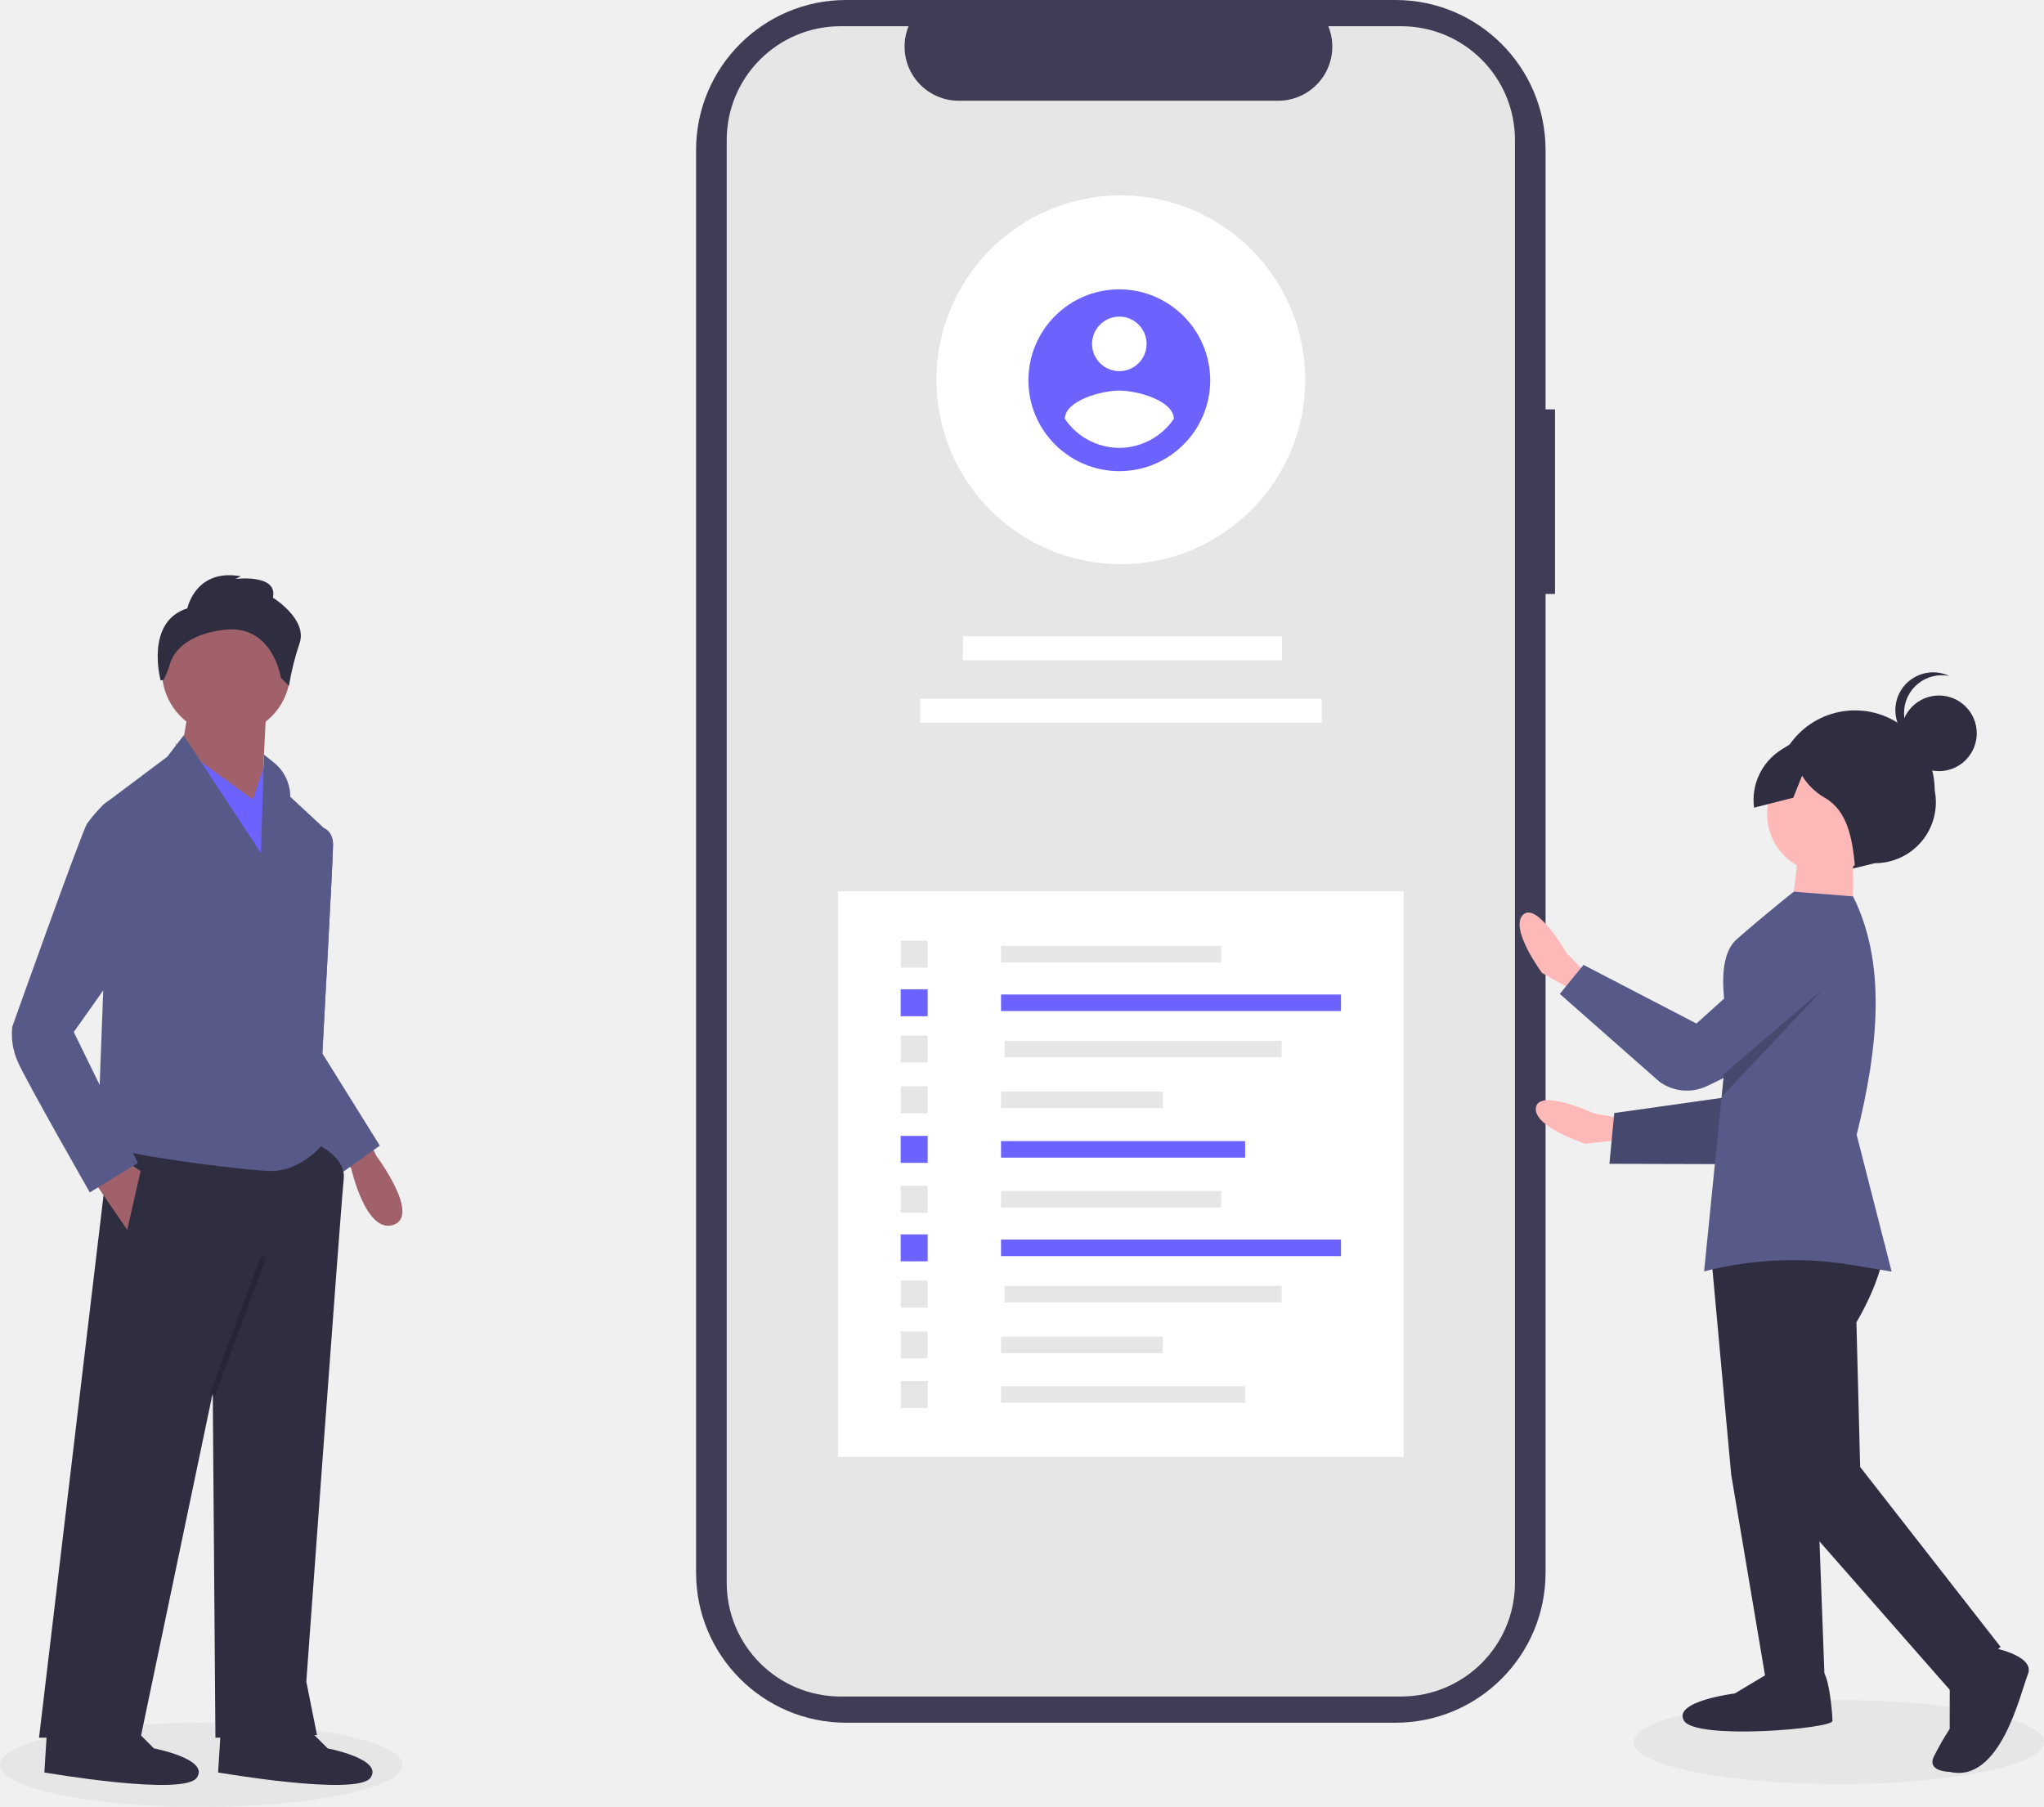
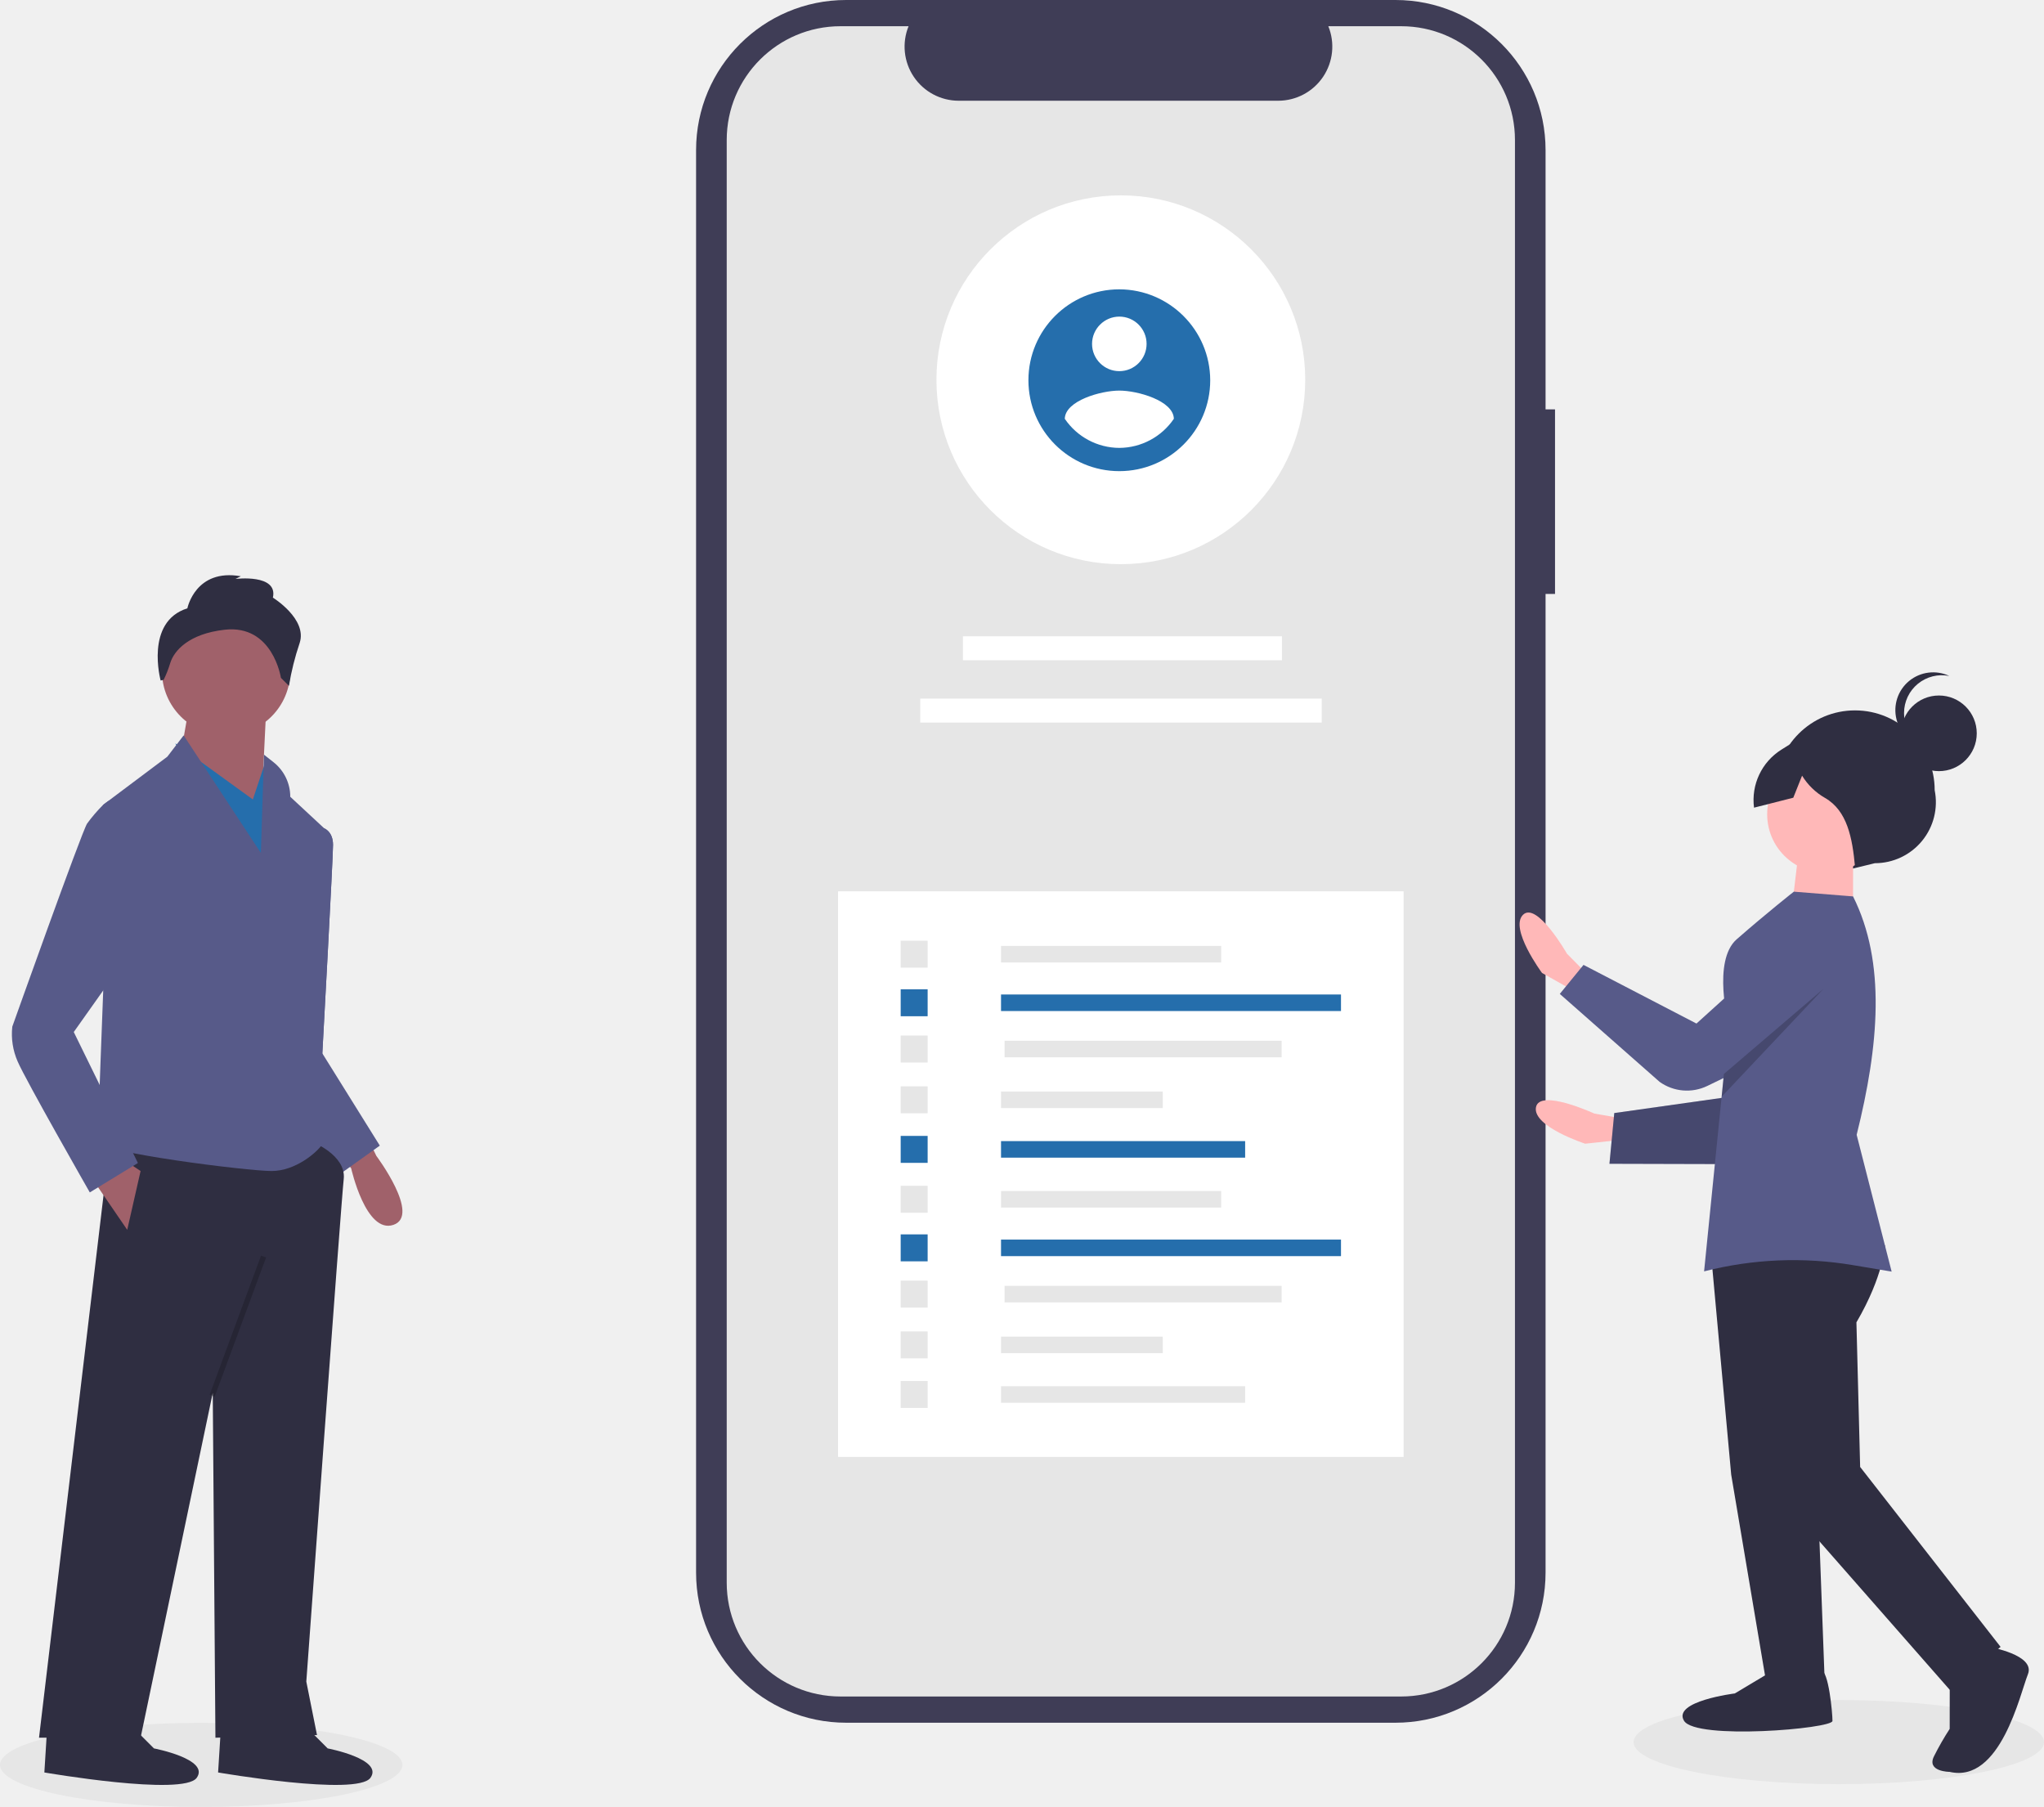
<svg xmlns="http://www.w3.org/2000/svg" id="a33e59cf-d648-43ac-a922-97b4db9e4e4a" data-name="Layer 1" width="806.276" height="712.737" viewBox="0 0 806.276 712.737">
  <ellipse cx="79.371" cy="696.145" rx="79.371" ry="16.591" fill="#e6e6e6" />
  <path d="M342.209,543.135l3.105,6.417s17.626,23.523,6.738,27.209-16.667-22.311-16.667-22.311l-2.879-3.638Z" transform="translate(-196.8618 -93.63157)" fill="#a0616a" />
  <path d="M321.905,421.621l2.897-1.226s3.429,1.226,3.429,6.498S324.014,509.133,324.014,509.133l8.435,42.175-11.598,2.109-17.924-39.011Z" transform="translate(-196.8618 -93.63157)" fill="#575a89" />
  <path d="M321.905,421.621l2.897-1.226s3.429,1.226,3.429,6.498S324.014,509.133,324.014,509.133l22.669,36.376-14.761,10.544-28.995-41.647Z" transform="translate(-196.8618 -93.63157)" fill="#575a89" />
  <path d="M319.797,543.927s13.707,5.272,12.652,14.761-14.761,198.221-14.761,198.221l4.217,21.087-40.066,1.054-1.054-136.013-28.468,136.013H212.251l28.468-239.341Z" transform="translate(-196.8618 -93.63157)" fill="#2f2e41" />
  <path d="M316.633,773.779l9.489,9.489s22.142,4.217,16.87,11.598-60.099-2.109-60.099-2.109l1.054-16.87Z" transform="translate(-196.8618 -93.63157)" fill="#2f2e41" />
  <path d="M248.1,773.779l9.489,9.489s22.142,4.217,16.87,11.598-60.099-2.109-60.099-2.109l1.054-16.87Z" transform="translate(-196.8618 -93.63157)" fill="#2f2e41" />
  <circle cx="89.195" cy="264.727" r="25.305" fill="#a0616a" />
  <polygon points="105.011 279.489 102.902 322.717 70.216 303.739 74.434 279.489 105.011 279.489" fill="#a0616a" />
-   <polygon points="69.162 293.195 99.739 315.337 105.011 299.521 114.5 324.826 109.228 370.164 69.162 293.195" fill="#6c63ff" />
+   <polygon points="69.162 293.195 99.739 315.337 105.011 299.521 114.5 324.826 109.228 370.164 69.162 293.195" fill="#256eac" />
  <path d="M269.302,383.702l30.462,46.354,1.222-38.755,3.752,2.957a17.388,17.388,0,0,1,6.625,13.656h0l14.761,13.707-5.272,52.718-1.054,62.208s6.326,5.272,4.217,8.435-10.544,10.544-20.033,10.544-68.534-7.381-68.534-11.598,2.109-59.044,2.109-59.044V411.077l25.305-18.979Z" transform="translate(-196.8618 -93.63157)" fill="#575a89" />
  <polygon points="36.477 465.057 50.184 485.09 55.455 461.894 49.129 457.676 36.477 465.057" fill="#a0616a" />
  <rect x="261.42" y="615.662" width="58.525" height="2.109" transform="translate(-585.4007 582.1884) rotate(-69.73678)" opacity="0.2" />
  <path d="M270.769,333.581s3.163-15.815,21.087-12.652l-2.109,1.054s16.87-2.109,14.761,7.381c0,0,13.707,8.435,10.544,17.924a107.284,107.284,0,0,0-4.217,16.87l-3.163-3.163s-3.163-21.087-22.142-18.979c-14.234,1.582-20.033,8.303-21.516,13.147a42.782,42.782,0,0,1-2.605,6.627l-1.184.26S253.899,338.853,270.769,333.581Z" transform="translate(-196.8618 -93.63157)" fill="#2f2e41" />
  <path d="M249.154,410.023l-9.598-.445-2,1.5a63.119,63.119,0,0,0-6.326,7.381c-2.109,3.163-29.522,80.132-29.522,80.132a26.867,26.867,0,0,0,2.109,13.707c3.163,7.381,28.468,51.664,28.468,51.664l18.979-11.598-25.305-51.664,17.924-25.305Z" transform="translate(-196.8618 -93.63157)" fill="#575a89" />
  <path d="M810.257,255.107h-3.734V152.828a59.196,59.196,0,0,0-59.197-59.197H530.634a59.196,59.196,0,0,0-59.197,59.197V713.94a59.196,59.196,0,0,0,59.197,59.197H747.327a59.196,59.196,0,0,0,59.197-59.197V327.911h3.734Z" transform="translate(-196.8618 -93.63157)" fill="#3f3d56" />
  <path d="M794.455,148.864V717.904a44.899,44.899,0,0,1-44.89,44.89H528.43a44.903,44.903,0,0,1-44.908-44.89V148.864a44.903,44.903,0,0,1,44.908-44.89H555.255a21.349,21.349,0,0,0,19.749,29.39h126.077a21.348,21.348,0,0,0,19.749-29.39h28.735A44.899,44.899,0,0,1,794.455,148.864Z" transform="translate(-196.8618 -93.63157)" fill="#e6e6e6" />
  <rect x="330.58" y="351.565" width="223.094" height="223.094" fill="#fff" />
  <rect x="379.838" y="250.974" width="125.838" height="9.458" fill="#fff" />
  <rect x="363.001" y="275.551" width="158.368" height="9.458" fill="#fff" />
  <rect x="394.865" y="373.102" width="86.842" height="6.527" fill="#e6e6e6" />
-   <rect x="394.865" y="392.264" width="134.103" height="6.527" fill="#6c63ff" />
+   <rect x="394.865" y="392.264" width="134.103" height="6.527" fill="#256eac" />
  <rect x="396.26" y="410.513" width="109.291" height="6.527" fill="#e6e6e6" />
  <rect x="394.865" y="430.536" width="63.802" height="6.527" fill="#e6e6e6" />
-   <rect x="394.865" y="450.095" width="96.294" height="6.527" fill="#6c63ff" />
+   <rect x="394.865" y="450.095" width="96.294" height="6.527" fill="#256eac" />
  <rect x="355.284" y="371.049" width="10.634" height="10.634" fill="#e6e6e6" />
-   <rect x="355.284" y="390.21" width="10.634" height="10.634" fill="#6c63ff" />
+   <rect x="355.284" y="390.21" width="10.634" height="10.634" fill="#256eac" />
  <rect x="355.284" y="408.459" width="10.634" height="10.634" fill="#e6e6e6" />
  <rect x="355.284" y="428.483" width="10.634" height="10.634" fill="#e6e6e6" />
-   <rect x="355.284" y="448.042" width="10.634" height="10.634" fill="#6c63ff" />
+   <rect x="355.284" y="448.042" width="10.634" height="10.634" fill="#256eac" />
  <rect x="394.865" y="469.776" width="86.842" height="6.527" fill="#e6e6e6" />
-   <rect x="394.865" y="488.937" width="134.103" height="6.527" fill="#6c63ff" />
+   <rect x="394.865" y="488.937" width="134.103" height="6.527" fill="#256eac" />
  <rect x="396.26" y="507.187" width="109.291" height="6.527" fill="#e6e6e6" />
  <rect x="394.865" y="527.21" width="63.802" height="6.527" fill="#e6e6e6" />
  <rect x="394.865" y="546.769" width="96.294" height="6.527" fill="#e6e6e6" />
  <rect x="355.284" y="467.722" width="10.634" height="10.634" fill="#e6e6e6" />
-   <rect x="355.284" y="486.884" width="10.634" height="10.634" fill="#6c63ff" />
+   <rect x="355.284" y="486.884" width="10.634" height="10.634" fill="#256eac" />
  <rect x="355.284" y="505.133" width="10.634" height="10.634" fill="#e6e6e6" />
  <rect x="355.284" y="525.157" width="10.634" height="10.634" fill="#e6e6e6" />
  <rect x="355.284" y="544.715" width="10.634" height="10.634" fill="#e6e6e6" />
  <circle cx="442.126" cy="149.795" r="72.736" fill="#fff" />
-   <path d="M638.388,207.756a35.856,35.856,0,1,0,35.856,35.856A35.961,35.961,0,0,0,638.388,207.756Zm0,10.757A10.757,10.757,0,1,1,627.631,229.27a10.793,10.793,0,0,1,10.757-10.757Zm0,51.784a26.121,26.121,0,0,1-21.514-11.481c.172-7.171,14.342-11.119,21.514-11.119s21.341,3.948,21.514,11.119a26.164,26.164,0,0,1-21.514,11.481Z" transform="translate(-196.8618 -93.63157)" fill="#6c63ff" />
+   <path d="M638.388,207.756a35.856,35.856,0,1,0,35.856,35.856A35.961,35.961,0,0,0,638.388,207.756Zm0,10.757A10.757,10.757,0,1,1,627.631,229.27a10.793,10.793,0,0,1,10.757-10.757Zm0,51.784a26.121,26.121,0,0,1-21.514-11.481c.172-7.171,14.342-11.119,21.514-11.119s21.341,3.948,21.514,11.119a26.164,26.164,0,0,1-21.514,11.481Z" transform="translate(-196.8618 -93.63157)" fill="#256eac" />
  <ellipse cx="725.333" cy="687.145" rx="80.943" ry="16.591" fill="#e6e6e6" />
  <path d="M836.406,534.708,825.775,532.864s-21.726-10.026-23.043-2.433S822.149,544.75,822.149,544.75l22.315-2.387Z" transform="translate(-196.8618 -93.63157)" fill="#ffb8b8" />
  <polygon points="701.374 364.197 686.483 432.01 636.77 439.031 634.864 459.037 698.973 459.207 731.035 400.629 701.374 364.197" fill="#575a89" />
  <polygon points="701.374 364.197 686.483 432.01 636.77 439.031 634.864 459.037 698.973 459.207 731.035 400.629 701.374 364.197" opacity="0.2" />
  <path d="M822.565,477.495l-7.586-7.672s-11.872-20.775-17.352-15.356,7.5,22.93,7.5,22.93l19.556,11.009Z" transform="translate(-196.8618 -93.63157)" fill="#ffb8b8" />
  <path d="M927.075,436.386l9.34-2.277a24.044,24.044,0,0,0,23.598-28.806v0a31.428,31.428,0,0,0-31.388-31.467h-0a31.428,31.428,0,0,0-31.467,31.388v0A24.974,24.974,0,0,0,927.075,436.386Z" transform="translate(-196.8618 -93.63157)" fill="#2f2e41" />
  <polygon points="675.283 498.398 682.885 581.64 696.654 663.348 719.774 663.377 716.792 583.224 704.584 486.104 675.283 498.398" fill="#2f2e41" />
  <path d="M896.605,752.359l-15.425,9.229s-24.665,3.052-20.051,10.764,58.567,3.156,58.571.074-1.516-20.039-4.599-20.043Z" transform="translate(-196.8618 -93.63157)" fill="#2f2e41" />
  <path d="M940.391,584.838s-.434,11.901-11.246,30.383l1.47,57.031,55.399,70.971L965.955,760.153l-67.722-77.152-16.839-92.502L903,568.948Z" transform="translate(-196.8618 -93.63157)" fill="#2f2e41" />
  <path d="M981.39,743.218s18.492,3.106,15.4,10.809-10.844,43.144-30.875,38.495c0,0-9.248-.012-6.158-6.173a111.496,111.496,0,0,1,6.179-10.782l.025-20.037Z" transform="translate(-196.8618 -93.63157)" fill="#2f2e41" />
  <circle cx="720.204" cy="321.2" r="23.12" fill="#ffb8b8" />
  <polygon points="730.974 336.627 730.941 362.83 706.28 362.799 709.395 336.6 730.974 336.627" fill="#ffb8b8" />
  <path d="M943.038,595.199l-15.3-2.56a141.802,141.802,0,0,0-58.68,2.47l6.92-68.89.9-8.98,1.93-19.23s-6.67-25.34,3.12-33.9c11.95-10.45,22.53-18.77,22.53-18.77l23.36,1.87c13.06,26.04,10.23,58.77,1.42,94.03Z" transform="translate(-196.8618 -93.63157)" fill="#575a89" />
  <path d="M917.537,450.782,866.049,497.358l-44.556-23.139-9.355,11.449,39.358,34.678a18.501,18.501,0,0,0,18.838,1.616l50.209-24.299Z" transform="translate(-196.8618 -93.63157)" fill="#575a89" />
  <circle cx="764.834" cy="289.25" r="14.917" fill="#2f2e41" />
  <path d="M947.932,374.863A14.91,14.91,0,0,1,965.784,360.258a14.91,14.91,0,1,0-9.299,28.1A14.904,14.904,0,0,1,947.932,374.863Z" transform="translate(-196.8618 -93.63157)" fill="#2f2e41" />
  <path d="M935.136,383.322l-20.11-3.703-15.465,9.693a23.46,23.46,0,0,0-10.807,22.895l15.489-3.926,3.468-8.697h0a25.371,25.371,0,0,0,9.041,8.777c8.776,5.038,10.81,15.746,11.848,27.293l16.966-9.227,10.811-16.941Z" transform="translate(-196.8618 -93.63157)" fill="#2f2e41" />
  <polygon points="719.276 390.037 679.117 432.587 680.016 423.607 719.276 390.037" opacity="0.2" />
</svg>
